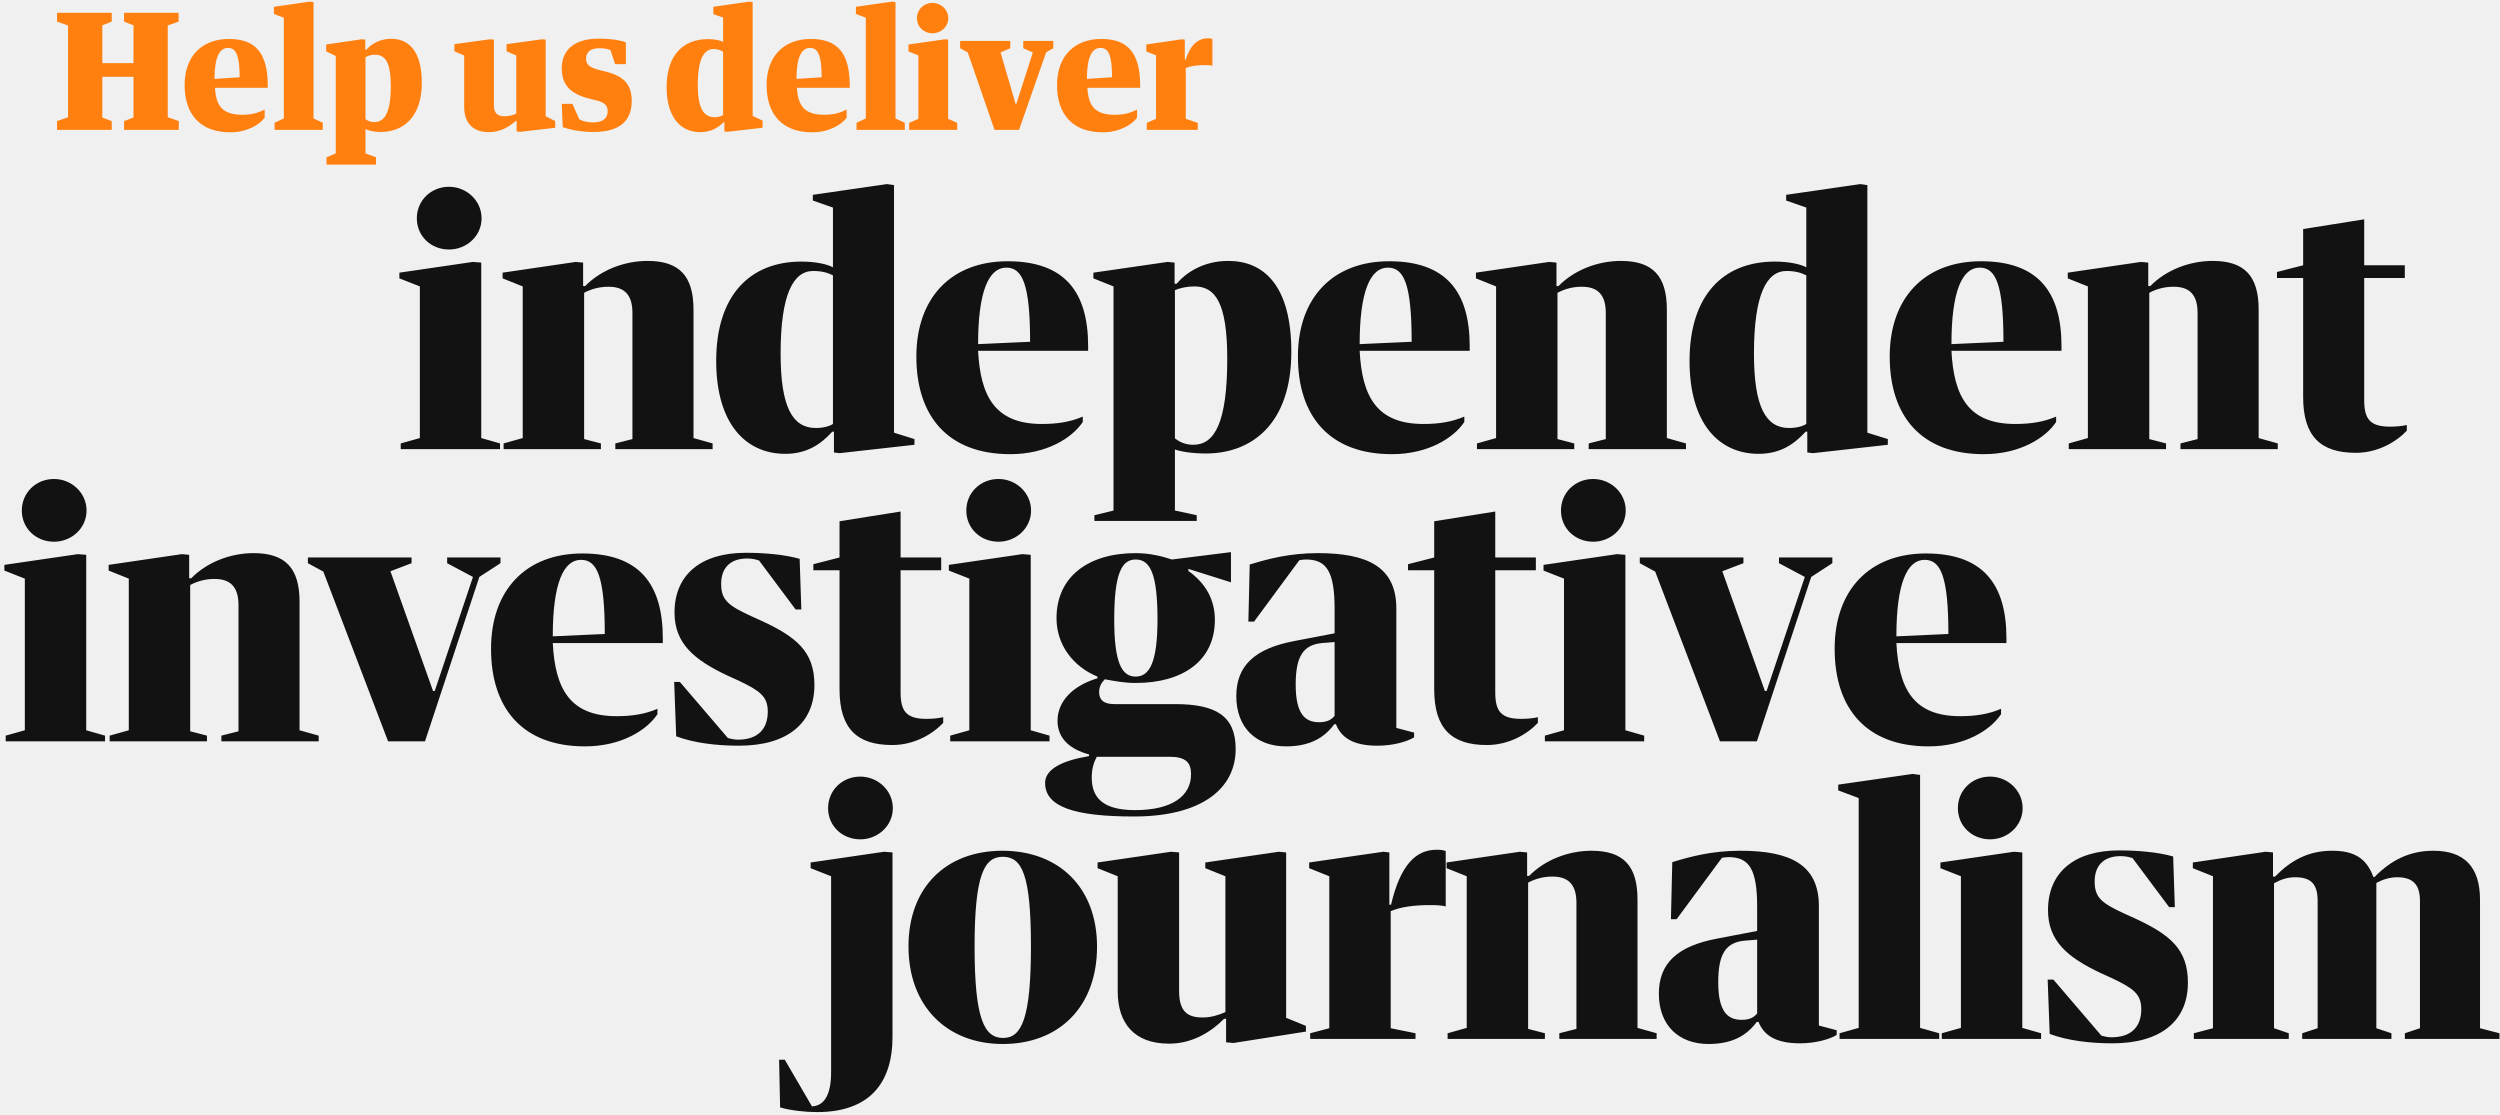
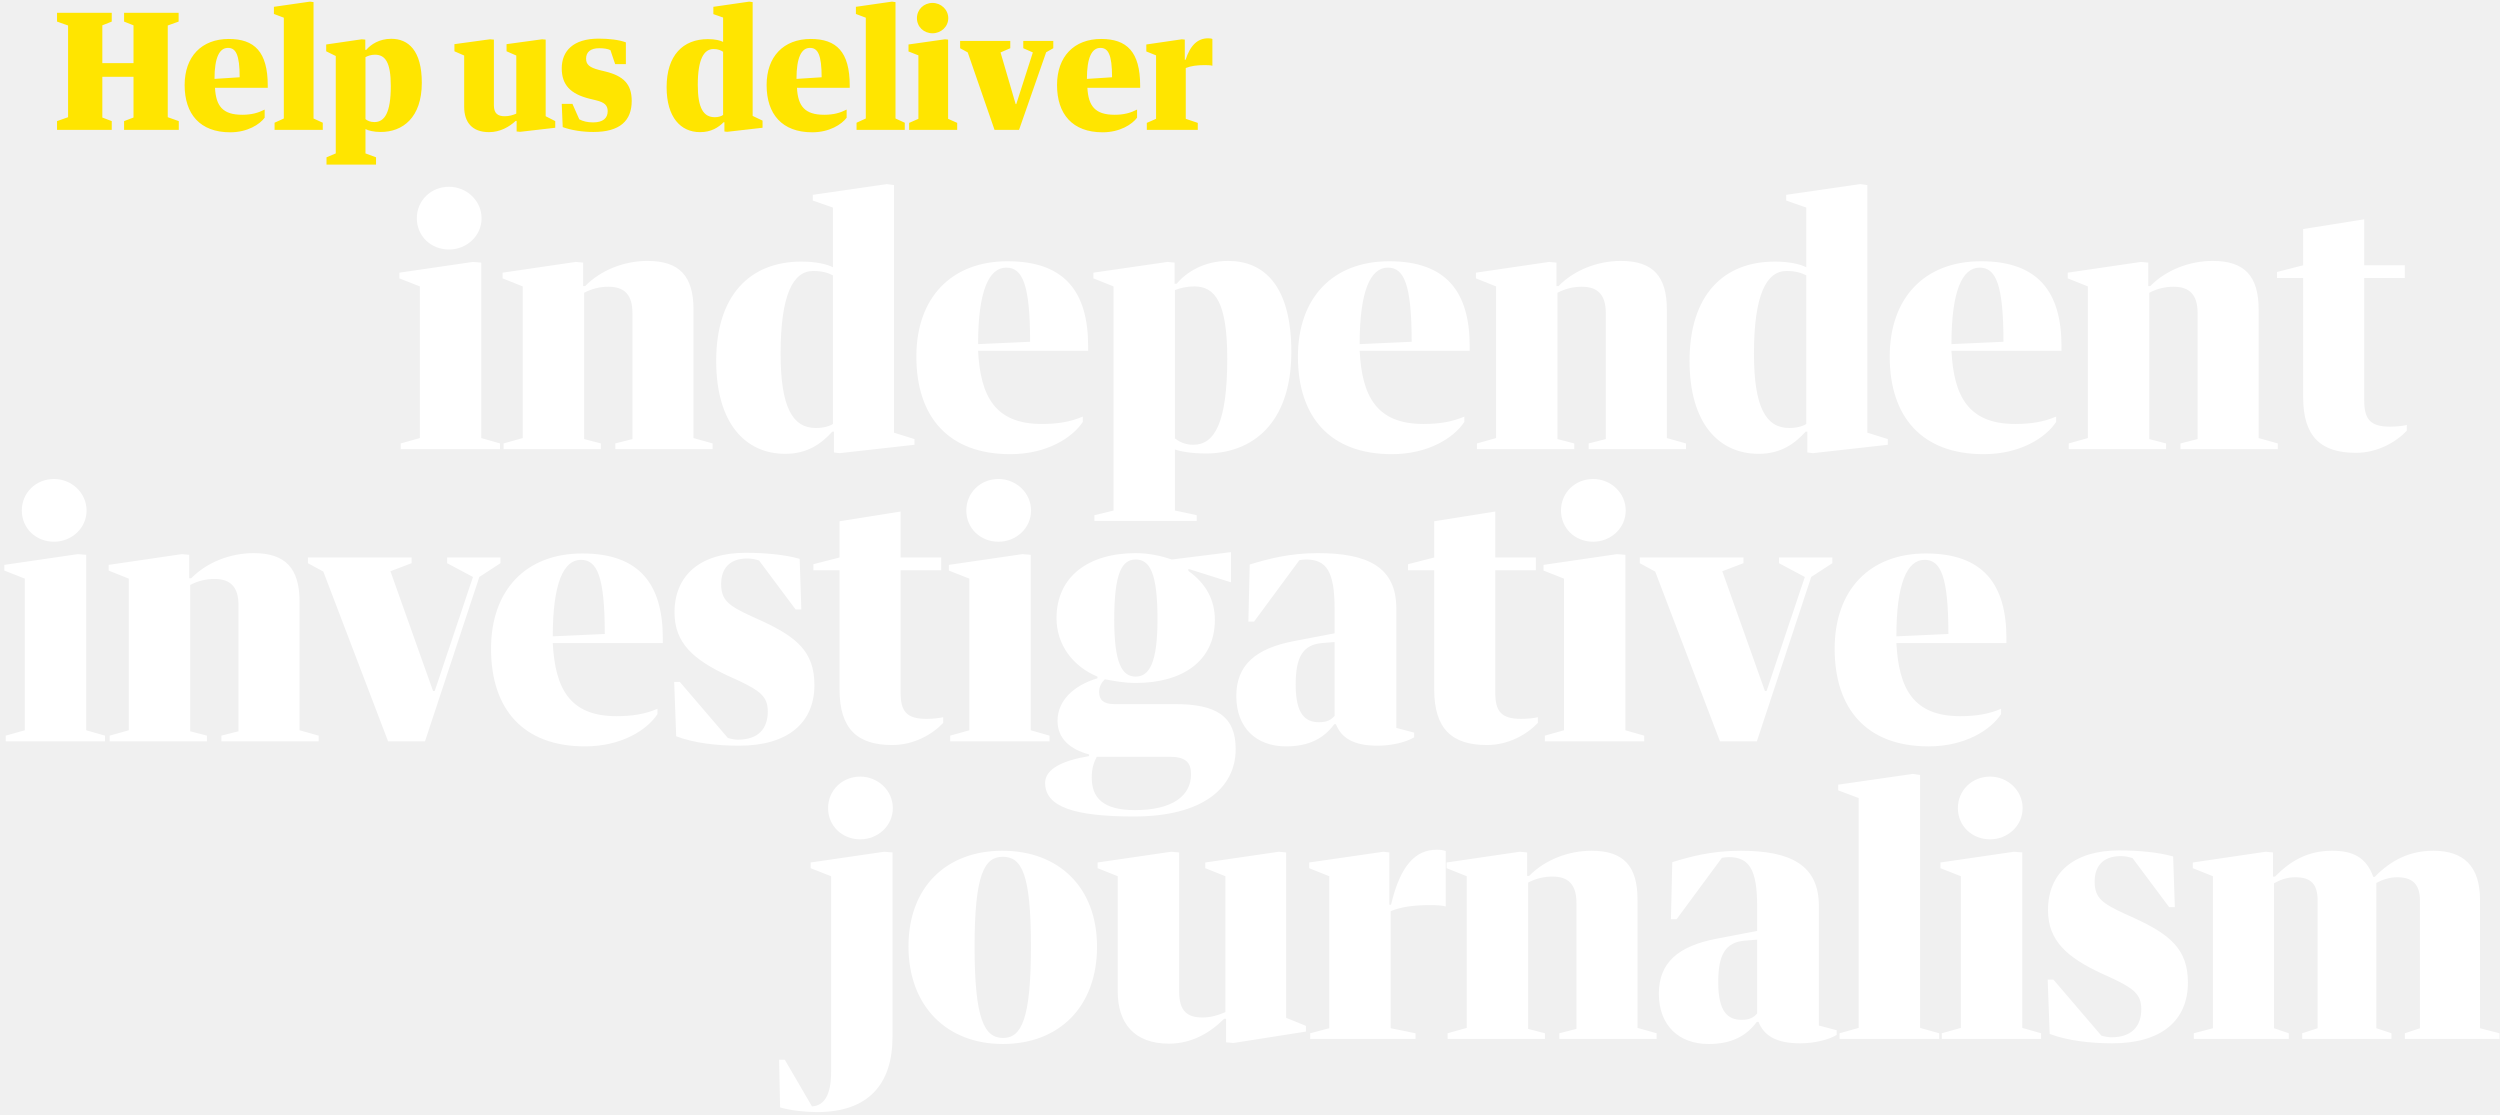
<svg xmlns="http://www.w3.org/2000/svg" width="462" height="206" viewBox="0 0 462 206">
  <g fill="none" fill-rule="evenodd">
-     <path d="M82.982 34.516c3.224 0 6.014 2.542 6.014 5.828 0 3.286-2.79 5.766-6.014 5.766-3.348 0-5.952-2.48-5.952-5.766s2.604-5.828 5.952-5.828zm-9.176 15.872l13.578-1.984 1.55.124v32.426l3.472.992V83H74.054v-1.054l3.534-.992V52.93l-3.782-1.488v-1.054zm19.26 31.558l3.534-.992V52.93l-3.72-1.488v-1.054l13.516-1.984 1.364.124v4.34h.372c2.914-2.976 7.254-4.65 11.532-4.65 5.89 0 8.494 2.79 8.494 8.99v23.746l3.534.992V83h-17.98v-1.054l3.162-.806V57.828c0-3.348-1.488-4.836-4.402-4.836a9.398 9.398 0 0 0-4.526 1.116V81.14l3.1.806V83h-17.98v-1.054zM148.1 48.342c2.728 0 4.774.496 5.828 1.054V38.36l-3.72-1.302v-1.054l13.702-1.984 1.302.186v45.756l3.782 1.178v1.054l-13.826 1.55-1.054-.124v-3.844h-.31c-1.984 2.17-4.526 4.092-8.68 4.092-7.378 0-12.772-5.642-12.772-17.174 0-12.152 6.262-18.352 15.748-18.352zm2.666 30.752c1.364 0 2.48-.31 3.162-.744V50.884c-.868-.434-1.922-.806-3.658-.806-3.658 0-6.014 4.278-6.014 15.252 0 9.858 2.17 13.764 6.51 13.764zm50.322-14.26h-20.336c.434 8.37 3.1 13.516 11.78 13.516 2.852 0 5.27-.372 7.564-1.364v.992c-1.922 2.914-6.634 5.952-13.392 5.952-11.47 0-17.36-6.944-17.36-18.042 0-10.85 6.448-17.608 16.864-17.608 10.478 0 14.88 5.58 14.88 15.686v.868zM185.96 49.458c-3.224 0-5.208 4.34-5.208 14.136l9.61-.434c0-10.664-1.426-13.702-4.402-13.702zm52.678 15.562c0 13.33-7.316 18.786-15.81 18.786-2.542 0-4.712-.372-5.704-.744v11.284l4.03.868v1.054h-18.91v-1.054l3.534-.868V52.93l-3.72-1.488v-1.054l13.702-1.984 1.302.124v3.906h.372c1.736-2.046 4.96-4.216 9.548-4.216 6.51 0 11.656 4.464 11.656 16.802zm-11.842 1.24c0-10.354-2.232-13.33-6.076-13.33-1.426 0-2.666.31-3.596.682v27.404c.806.62 1.86 1.178 3.41 1.178 3.906 0 6.262-4.03 6.262-15.934zm44.804-1.426h-20.336c.434 8.37 3.1 13.516 11.78 13.516 2.852 0 5.27-.372 7.564-1.364v.992c-1.922 2.914-6.634 5.952-13.392 5.952-11.47 0-17.36-6.944-17.36-18.042 0-10.85 6.448-17.608 16.864-17.608 10.478 0 14.88 5.58 14.88 15.686v.868zm-15.128-15.376c-3.224 0-5.208 4.34-5.208 14.136l9.61-.434c0-10.664-1.426-13.702-4.402-13.702zm16.47 32.488l3.534-.992V52.93l-3.72-1.488v-1.054l13.516-1.984 1.364.124v4.34h.372c2.914-2.976 7.254-4.65 11.532-4.65 5.89 0 8.494 2.79 8.494 8.99v23.746l3.534.992V83h-17.98v-1.054l3.162-.806V57.828c0-3.348-1.488-4.836-4.402-4.836a9.398 9.398 0 0 0-4.526 1.116V81.14l3.1.806V83h-17.98v-1.054zm55.034-33.604c2.728 0 4.774.496 5.828 1.054V38.36l-3.72-1.302v-1.054l13.702-1.984 1.302.186v45.756l3.782 1.178v1.054l-13.826 1.55-1.054-.124v-3.844h-.31c-1.984 2.17-4.526 4.092-8.68 4.092-7.378 0-12.772-5.642-12.772-17.174 0-12.152 6.262-18.352 15.748-18.352zm2.666 30.752c1.364 0 2.48-.31 3.162-.744V50.884c-.868-.434-1.922-.806-3.658-.806-3.658 0-6.014 4.278-6.014 15.252 0 9.858 2.17 13.764 6.51 13.764zm50.322-14.26h-20.336c.434 8.37 3.1 13.516 11.78 13.516 2.852 0 5.27-.372 7.564-1.364v.992c-1.922 2.914-6.634 5.952-13.392 5.952-11.47 0-17.36-6.944-17.36-18.042 0-10.85 6.448-17.608 16.864-17.608 10.478 0 14.88 5.58 14.88 15.686v.868zm-15.128-15.376c-3.224 0-5.208 4.34-5.208 14.136l9.61-.434c0-10.664-1.426-13.702-4.402-13.702zm16.47 32.488l3.534-.992V52.93l-3.72-1.488v-1.054l13.516-1.984 1.364.124v4.34h.372c2.914-2.976 7.254-4.65 11.532-4.65 5.89 0 8.494 2.79 8.494 8.99v23.746l3.534.992V83h-17.98v-1.054l3.162-.806V57.828c0-3.348-1.488-4.836-4.402-4.836a9.398 9.398 0 0 0-4.526 1.116V81.14l3.1.806V83h-17.98v-1.054zm43.316-30.566h-4.836v-1.116l4.836-1.24v-6.696l11.284-1.798v8.494h7.502v2.356h-7.502v22.568c0 3.472 1.054 4.898 4.774 4.898 1.178 0 2.356-.124 3.1-.31v1.054c-1.984 2.108-5.394 4.092-9.424 4.092-6.448 0-9.734-2.976-9.734-10.292V51.38z" fill="#121212" />
-     <path d="M10.54 24v-1.62l2.04-.72V4.71l-2.04-.72V2.37h10.11v1.62l-1.74.69v6.99h5.76V4.68l-1.74-.69V2.37h10.08v1.62L31 4.71v16.95l2.04.72V24H22.93v-1.62l1.74-.66v-7.53h-5.76v7.53l1.74.66V24H10.54zm38.94-7.77h-9.75c.18 3.39 1.44 4.98 5.04 4.98 1.74 0 2.97-.36 4.14-.96v1.5c-.9 1.23-3.18 2.7-6.36 2.7-5.58 0-8.43-3.36-8.43-8.73 0-5.25 3.12-8.52 8.16-8.52 4.74 0 7.2 2.37 7.2 8.61v.42zm-7.35-7.38c-1.53 0-2.49 1.68-2.49 5.73l4.65-.3c0-4.2-.72-5.43-2.16-5.43zm8.49-7.59L57.28.3l.66.09V21.9l1.71.78V24h-8.91v-1.32l1.71-.78V3.27l-1.83-.69V1.26zM77.95 15.3c0 6.45-3.54 9.09-7.59 9.09-1.29 0-2.34-.27-2.82-.54v4.5l1.95.72v1.35h-9.15v-1.35l1.71-.72v-18l-1.77-.87V8.22l6.57-.96.66.06v1.89h.18c.84-.99 2.4-2.04 4.62-2.04 3.15 0 5.64 2.16 5.64 8.13zm-5.73.6c0-4.5-1.08-5.79-2.94-5.79-.69 0-1.29.21-1.74.45v11.46c.39.3.9.54 1.65.54 1.89 0 3.03-1.74 3.03-6.66zm13.56-5.64l-1.8-.78V8.16l6.57-.9.72.06v12.12c0 1.56.75 2.04 2.01 2.04.81 0 1.5-.21 2.13-.48V10.26l-1.8-.78V8.16l6.57-.9.66.06v14.16l1.77.9v1.23l-6.48.75-.66-.06v-1.95h-.18c-1.2 1.11-2.88 2.07-4.92 2.07-3.15 0-4.59-1.86-4.59-4.68v-9.48zm26.04 2.94c3.45.84 4.92 2.37 4.92 5.46 0 3.66-2.19 5.73-7.08 5.73-1.92 0-4.02-.3-5.67-.9l-.18-4.29h1.98l1.26 2.85c.66.36 1.53.57 2.55.57 1.86 0 2.7-.81 2.7-2.07 0-1.08-.57-1.65-2.25-2.04l-1.11-.27c-3.51-.87-5.13-2.55-5.13-5.61 0-3.21 2.13-5.49 6.81-5.49 1.92 0 3.78.21 5.04.69v4.02h-1.98l-.87-2.58c-.48-.24-1.17-.36-2.07-.36-1.62 0-2.43.72-2.43 1.92 0 1.08.57 1.62 2.4 2.1l1.11.27zm18.99-5.97c1.32 0 2.31.24 2.82.51v-4.5l-1.8-.63V1.26l6.63-.96.63.09v21.03l1.83.87v1.32l-6.54.75-.51-.06v-1.71h-.15c-.96.96-2.28 1.83-4.35 1.83-3.57 0-6.18-2.73-6.18-8.31 0-5.88 3.03-8.88 7.62-8.88zm1.29 14.43c.66 0 1.2-.18 1.53-.42V9.57c-.42-.27-.93-.51-1.77-.51-1.77 0-2.91 1.86-2.91 6.63 0 4.29 1.05 5.97 3.15 5.97zm24.93-5.43h-9.75c.18 3.39 1.44 4.98 5.04 4.98 1.74 0 2.97-.36 4.14-.96v1.5c-.9 1.23-3.18 2.7-6.36 2.7-5.58 0-8.43-3.36-8.43-8.73 0-5.25 3.12-8.52 8.16-8.52 4.74 0 7.2 2.37 7.2 8.61v.42zm-7.35-7.38c-1.53 0-2.49 1.68-2.49 5.73l4.65-.3c0-4.2-.72-5.43-2.16-5.43zm8.49-7.59l6.66-.96.66.09V21.9l1.71.78V24h-8.91v-1.32l1.71-.78V3.27l-1.83-.69V1.26zm14.16-.72c1.56 0 2.91 1.23 2.91 2.82 0 1.59-1.35 2.79-2.91 2.79-1.62 0-2.88-1.2-2.88-2.79s1.26-2.82 2.88-2.82zm-4.44 7.68l6.75-.96.57.06v14.64l1.68.75V24h-8.88v-1.29l1.71-.75V10.23l-1.83-.72V8.22zm17.01 1.47l2.79 9.54h.12l3.06-9.54-1.77-.78V7.56h5.55v1.35l-1.32.75L188.32 24h-4.53l-4.95-14.31-1.41-.78V7.56h9.27v1.35l-1.8.78zm25.8 6.54h-9.75c.18 3.39 1.44 4.98 5.04 4.98 1.74 0 2.97-.36 4.14-.96v1.5c-.9 1.23-3.18 2.7-6.36 2.7-5.58 0-8.43-3.36-8.43-8.73 0-5.25 3.12-8.52 8.16-8.52 4.74 0 7.2 2.37 7.2 8.61v.42zm-7.35-7.38c-1.53 0-2.49 1.68-2.49 5.73l4.65-.3c0-4.2-.72-5.43-2.16-5.43zm8.49-.63l6.57-.96.54.06v3.72h.15c.87-2.7 2.25-3.96 4.14-3.96.3 0 .63.03.81.12v4.95c-.3-.09-.84-.12-1.35-.12-1.5 0-2.61.15-3.57.54v9.39l2.22.75V24h-9.42v-1.29l1.71-.75V10.23l-1.8-.72V8.22z" fill="#FF7F0F" />
-     <path d="M9.982 88.516c3.224 0 6.014 2.542 6.014 5.828 0 3.286-2.79 5.766-6.014 5.766-3.348 0-5.952-2.48-5.952-5.766s2.604-5.828 5.952-5.828zM.806 104.388l13.578-1.984 1.55.124v32.426l3.472.992V137H1.054v-1.054l3.534-.992V106.93l-3.782-1.488v-1.054zm19.46 31.558l3.534-.992V106.93l-3.72-1.488v-1.054l13.516-1.984 1.364.124v4.34h.372c2.914-2.976 7.254-4.65 11.532-4.65 5.89 0 8.494 2.79 8.494 8.99v23.746l3.534.992V137h-17.98v-1.054l3.162-.806v-23.312c0-3.348-1.488-4.836-4.402-4.836a9.398 9.398 0 0 0-4.526 1.116v27.032l3.1.806V137h-17.98v-1.054zm72.222-31.868l-3.906 2.542L78.538 137h-6.82l-11.966-31.372-2.852-1.55v-1.054h19.158v1.054l-3.906 1.488 7.874 22.134h.31l7.068-21.08-4.774-2.542v-1.054h9.858v1.054zm30 14.756h-20.336c.434 8.37 3.1 13.516 11.78 13.516 2.852 0 5.27-.372 7.564-1.364v.992c-1.922 2.914-6.634 5.952-13.392 5.952-11.47 0-17.36-6.944-17.36-18.042 0-10.85 6.448-17.608 16.864-17.608 10.478 0 14.88 5.58 14.88 15.686v.868zm-15.128-15.376c-3.224 0-5.208 4.34-5.208 14.136l9.61-.434c0-10.664-1.426-13.702-4.402-13.702zm33.41 11.284c6.386 2.976 9.734 5.642 9.734 11.842 0 7.006-4.898 11.222-13.95 11.222-4.092 0-8.308-.496-11.594-1.736l-.372-10.044h1.054l8.866 10.354c.62.186 1.302.31 1.86.31 3.782 0 5.518-2.046 5.518-5.208 0-2.79-1.488-3.844-5.394-5.704l-2.046-.93c-6.2-2.914-9.796-5.952-9.796-11.656 0-6.944 4.836-11.036 13.144-11.036 3.41 0 7.13.31 9.982 1.116l.31 9.362h-1.054l-6.758-9.052a6.942 6.942 0 0 0-2.17-.372c-3.348 0-4.836 1.922-4.836 4.712 0 3.038 1.426 4.03 5.58 5.952l1.922.868zm14.376-9.362h-4.836v-1.116l4.836-1.24v-6.696l11.284-1.798v8.494h7.502v2.356h-7.502v22.568c0 3.472 1.054 4.898 4.774 4.898 1.178 0 2.356-.124 3.1-.31v1.054c-1.984 2.108-5.394 4.092-9.424 4.092-6.448 0-9.734-2.976-9.734-10.292v-22.01zm29.38-16.864c3.224 0 6.014 2.542 6.014 5.828 0 3.286-2.79 5.766-6.014 5.766-3.348 0-5.952-2.48-5.952-5.766s2.604-5.828 5.952-5.828zm-9.176 15.872l13.578-1.984 1.55.124v32.426l3.472.992V137h-18.352v-1.054l3.534-.992V106.93l-3.782-1.488v-1.054zm34.216 46.5c-10.912 0-16.43-1.736-16.43-6.2 0-2.604 3.286-4.154 8.122-4.96v-.31c-3.472-.93-5.828-2.914-5.828-6.2 0-3.658 2.852-6.51 7.378-7.874v-.31c-4.526-1.86-7.564-5.89-7.564-10.788 0-7.688 5.89-12.028 14.632-12.028 2.542 0 4.836.558 6.696 1.178l10.912-1.364v5.58l-7.874-2.48v.372c3.286 2.356 4.898 5.394 4.898 9.052 0 7.626-6.014 11.656-14.632 11.656-2.17 0-4.03-.372-5.704-.682-.62.62-1.054 1.364-1.054 2.356 0 1.426.806 2.232 2.79 2.232h11.222c7.564 0 11.222 2.17 11.222 8.308 0 7.254-6.2 12.462-18.786 12.462zm4.34-36.456c0-8.556-1.426-11.036-4.03-11.036-2.542 0-3.968 2.48-3.968 11.098 0 8.06 1.426 10.54 3.968 10.54s4.03-2.604 4.03-10.602zm-4.154 35.278c6.944 0 10.354-2.666 10.354-6.634 0-2.17-.992-3.224-3.968-3.224h-13.454c-.558 1.054-.93 2.17-.93 3.844 0 3.658 1.984 6.014 7.998 6.014zm29.442-31.248l7.44-1.426v-4.526c0-6.882-1.488-9.114-5.27-9.114-.434 0-.806.062-1.24.124l-8.37 11.346H230.7l.248-10.54c3.224-.992 7.254-2.108 12.586-2.108 9.176 0 14.508 2.542 14.508 10.23v22.072l3.286.868v.868c-1.302.806-3.906 1.55-6.758 1.55-4.526 0-6.696-1.488-7.688-3.968h-.31c-1.922 2.604-4.65 4.092-8.928 4.092-5.456 0-9.176-3.41-9.176-9.3 0-5.704 3.534-8.804 10.726-10.168zm4.588 15.004c1.426 0 2.232-.434 2.852-1.178v-13.64l-2.294.186c-3.596.31-4.898 2.604-4.898 7.688 0 5.518 1.798 6.944 4.34 6.944zm21.258-28.086h-4.836v-1.116l4.836-1.24v-6.696l11.284-1.798v8.494h7.502v2.356h-7.502v22.568c0 3.472 1.054 4.898 4.774 4.898 1.178 0 2.356-.124 3.1-.31v1.054c-1.984 2.108-5.394 4.092-9.424 4.092-6.448 0-9.734-2.976-9.734-10.292v-22.01zm29.38-16.864c3.224 0 6.014 2.542 6.014 5.828 0 3.286-2.79 5.766-6.014 5.766-3.348 0-5.952-2.48-5.952-5.766s2.604-5.828 5.952-5.828zm-9.176 15.872l13.578-1.984 1.55.124v32.426l3.472.992V137h-18.352v-1.054l3.534-.992V106.93l-3.782-1.488v-1.054zm53.374-.31l-3.906 2.542L324.668 137h-6.82l-11.966-31.372-2.852-1.55v-1.054h19.158v1.054l-3.906 1.488 7.874 22.134h.31l7.068-21.08-4.774-2.542v-1.054h9.858v1.054zm32.17 14.756h-20.336c.434 8.37 3.1 13.516 11.78 13.516 2.852 0 5.27-.372 7.564-1.364v.992c-1.922 2.914-6.634 5.952-13.392 5.952-11.47 0-17.36-6.944-17.36-18.042 0-10.85 6.448-17.608 16.864-17.608 10.478 0 14.88 5.58 14.88 15.686v.868zm-15.128-15.376c-3.224 0-5.208 4.34-5.208 14.136l9.61-.434c0-10.664-1.426-13.702-4.402-13.702zM158.982 143.516c3.224 0 6.014 2.542 6.014 5.828 0 3.286-2.79 5.766-6.014 5.766-3.348 0-5.952-2.48-5.952-5.766s2.604-5.828 5.952-5.828zm-5.394 18.414l-3.782-1.488v-1.054l13.578-1.984 1.55.124v34.1c0 8.742-4.464 13.888-13.95 13.888-2.17 0-4.96-.31-6.82-.868l-.186-8.804h1.054l5.022 8.618c2.108-.124 3.534-1.86 3.534-6.324V161.93zm31.722 31c-10.354 0-17.422-7.006-17.422-18.042 0-10.912 6.944-17.67 17.36-17.67s17.484 6.758 17.484 17.732c0 11.036-6.944 17.98-17.422 17.98zm0-34.596c-3.41 0-5.208 3.286-5.208 16.616 0 13.392 1.798 16.864 5.27 16.864 3.41 0 5.146-3.534 5.146-16.926 0-13.33-1.674-16.554-5.208-16.554zm21.244 3.596l-3.72-1.488v-1.054l13.578-1.984 1.488.124v25.668c0 3.782 1.612 4.836 4.34 4.836 1.55 0 2.914-.434 4.216-.992v-25.11l-3.72-1.488v-1.054l13.578-1.984 1.364.124v30.566l3.658 1.488v1.054l-13.392 2.108-1.364-.124v-4.34h-.372c-2.542 2.542-5.952 4.588-10.168 4.588-6.51 0-9.486-3.844-9.486-9.672V161.93zm35.38-2.542l13.702-1.984 1.116.124v9.672h.31c1.736-7.378 4.588-10.168 8.432-10.168.62 0 1.302.062 1.674.248v10.23c-.62-.186-1.736-.248-2.79-.248-3.1 0-5.394.31-7.378 1.116v21.638l4.588.93V192H242.12v-1.054l3.534-.93V161.93l-3.72-1.488v-1.054zm25.584 31.558l3.534-.992V161.93l-3.72-1.488v-1.054l13.516-1.984 1.364.124v4.34h.372c2.914-2.976 7.254-4.65 11.532-4.65 5.89 0 8.494 2.79 8.494 8.99v23.746l3.534.992V192h-17.98v-1.054l3.162-.806v-23.312c0-3.348-1.488-4.836-4.402-4.836a9.398 9.398 0 0 0-4.526 1.116v27.032l3.1.806V192h-17.98v-1.054zm49.764-17.484l7.44-1.426v-4.526c0-6.882-1.488-9.114-5.27-9.114-.434 0-.806.062-1.24.124l-8.37 11.346h-1.054l.248-10.54c3.224-.992 7.254-2.108 12.586-2.108 9.176 0 14.508 2.542 14.508 10.23v22.072l3.286.868v.868c-1.302.806-3.906 1.55-6.758 1.55-4.526 0-6.696-1.488-7.688-3.968h-.31c-1.922 2.604-4.65 4.092-8.928 4.092-5.456 0-9.176-3.41-9.176-9.3 0-5.704 3.534-8.804 10.726-10.168zm4.588 15.004c1.426 0 2.232-.434 2.852-1.178v-13.64l-2.294.186c-3.596.31-4.898 2.604-4.898 7.688 0 5.518 1.798 6.944 4.34 6.944zm17.834-43.462l13.764-1.984 1.364.186v46.748l3.534.992V192h-18.414v-1.054l3.534-.992v-42.47l-3.782-1.426v-1.054zm28.064-1.488c3.224 0 6.014 2.542 6.014 5.828 0 3.286-2.79 5.766-6.014 5.766-3.348 0-5.952-2.48-5.952-5.766s2.604-5.828 5.952-5.828zm-9.176 15.872l13.578-1.984 1.55.124v32.426l3.472.992V192H358.84v-1.054l3.534-.992V161.93l-3.782-1.488v-1.054zm36 10.354c6.386 2.976 9.734 5.642 9.734 11.842 0 7.006-4.898 11.222-13.95 11.222-4.092 0-8.308-.496-11.594-1.736l-.372-10.044h1.054l8.866 10.354c.62.186 1.302.31 1.86.31 3.782 0 5.518-2.046 5.518-5.208 0-2.79-1.488-3.844-5.394-5.704l-2.046-.93c-6.2-2.914-9.796-5.952-9.796-11.656 0-6.944 4.836-11.036 13.144-11.036 3.41 0 7.13.31 9.982 1.116l.31 9.362h-1.054l-6.758-9.052a6.942 6.942 0 0 0-2.17-.372c-3.348 0-4.836 1.922-4.836 4.712 0 3.038 1.426 4.03 5.58 5.952l1.922.868zm10.828 21.204l3.534-.93V161.93l-3.72-1.488v-1.054l13.454-1.984 1.364.124v4.464h.372c2.914-2.976 6.138-4.774 10.54-4.774 3.906 0 6.324 1.24 7.626 4.836h.248c3.038-3.1 6.448-4.836 10.85-4.836 5.58 0 8.618 2.852 8.618 9.052v23.746l3.596.93V192h-17.484v-1.054l2.79-.93v-23.56c0-3.1-1.426-4.34-4.216-4.34-1.364 0-2.728.434-3.844 1.054v26.846l2.79.93V192h-16.492v-1.054l2.852-.93v-23.56c0-3.1-1.24-4.34-4.154-4.34-1.55 0-2.79.496-3.906 1.116v26.784l2.728.93V192H405.42v-1.054z" fill="#121212" />
+     <path d="M82.982 34.516c3.224 0 6.014 2.542 6.014 5.828 0 3.286-2.79 5.766-6.014 5.766-3.348 0-5.952-2.48-5.952-5.766s2.604-5.828 5.952-5.828zm-9.176 15.872l13.578-1.984 1.55.124v32.426l3.472.992V83H74.054v-1.054l3.534-.992V52.93l-3.782-1.488v-1.054zm19.26 31.558l3.534-.992V52.93l-3.72-1.488v-1.054l13.516-1.984 1.364.124v4.34h.372c2.914-2.976 7.254-4.65 11.532-4.65 5.89 0 8.494 2.79 8.494 8.99v23.746l3.534.992V83h-17.98v-1.054l3.162-.806V57.828c0-3.348-1.488-4.836-4.402-4.836a9.398 9.398 0 0 0-4.526 1.116V81.14l3.1.806V83h-17.98v-1.054zM148.1 48.342c2.728 0 4.774.496 5.828 1.054V38.36l-3.72-1.302v-1.054l13.702-1.984 1.302.186v45.756l3.782 1.178v1.054l-13.826 1.55-1.054-.124v-3.844h-.31c-1.984 2.17-4.526 4.092-8.68 4.092-7.378 0-12.772-5.642-12.772-17.174 0-12.152 6.262-18.352 15.748-18.352zm2.666 30.752c1.364 0 2.48-.31 3.162-.744V50.884c-.868-.434-1.922-.806-3.658-.806-3.658 0-6.014 4.278-6.014 15.252 0 9.858 2.17 13.764 6.51 13.764zm50.322-14.26h-20.336c.434 8.37 3.1 13.516 11.78 13.516 2.852 0 5.27-.372 7.564-1.364v.992c-1.922 2.914-6.634 5.952-13.392 5.952-11.47 0-17.36-6.944-17.36-18.042 0-10.85 6.448-17.608 16.864-17.608 10.478 0 14.88 5.58 14.88 15.686v.868zM185.96 49.458c-3.224 0-5.208 4.34-5.208 14.136l9.61-.434c0-10.664-1.426-13.702-4.402-13.702zm52.678 15.562c0 13.33-7.316 18.786-15.81 18.786-2.542 0-4.712-.372-5.704-.744v11.284l4.03.868v1.054h-18.91v-1.054l3.534-.868V52.93l-3.72-1.488v-1.054l13.702-1.984 1.302.124v3.906h.372c1.736-2.046 4.96-4.216 9.548-4.216 6.51 0 11.656 4.464 11.656 16.802zm-11.842 1.24c0-10.354-2.232-13.33-6.076-13.33-1.426 0-2.666.31-3.596.682v27.404c.806.62 1.86 1.178 3.41 1.178 3.906 0 6.262-4.03 6.262-15.934zm44.804-1.426h-20.336c.434 8.37 3.1 13.516 11.78 13.516 2.852 0 5.27-.372 7.564-1.364v.992c-1.922 2.914-6.634 5.952-13.392 5.952-11.47 0-17.36-6.944-17.36-18.042 0-10.85 6.448-17.608 16.864-17.608 10.478 0 14.88 5.58 14.88 15.686v.868zm-15.128-15.376c-3.224 0-5.208 4.34-5.208 14.136l9.61-.434c0-10.664-1.426-13.702-4.402-13.702zm16.47 32.488l3.534-.992V52.93l-3.72-1.488v-1.054l13.516-1.984 1.364.124v4.34h.372c2.914-2.976 7.254-4.65 11.532-4.65 5.89 0 8.494 2.79 8.494 8.99v23.746l3.534.992V83h-17.98v-1.054l3.162-.806V57.828c0-3.348-1.488-4.836-4.402-4.836a9.398 9.398 0 0 0-4.526 1.116V81.14l3.1.806V83h-17.98v-1.054zm55.034-33.604c2.728 0 4.774.496 5.828 1.054V38.36l-3.72-1.302v-1.054l13.702-1.984 1.302.186v45.756l3.782 1.178v1.054l-13.826 1.55-1.054-.124v-3.844h-.31c-1.984 2.17-4.526 4.092-8.68 4.092-7.378 0-12.772-5.642-12.772-17.174 0-12.152 6.262-18.352 15.748-18.352zm2.666 30.752c1.364 0 2.48-.31 3.162-.744V50.884c-.868-.434-1.922-.806-3.658-.806-3.658 0-6.014 4.278-6.014 15.252 0 9.858 2.17 13.764 6.51 13.764zm50.322-14.26h-20.336c.434 8.37 3.1 13.516 11.78 13.516 2.852 0 5.27-.372 7.564-1.364v.992c-1.922 2.914-6.634 5.952-13.392 5.952-11.47 0-17.36-6.944-17.36-18.042 0-10.85 6.448-17.608 16.864-17.608 10.478 0 14.88 5.58 14.88 15.686v.868zm-15.128-15.376c-3.224 0-5.208 4.34-5.208 14.136l9.61-.434c0-10.664-1.426-13.702-4.402-13.702zm16.47 32.488l3.534-.992V52.93l-3.72-1.488v-1.054l13.516-1.984 1.364.124v4.34h.372c2.914-2.976 7.254-4.65 11.532-4.65 5.89 0 8.494 2.79 8.494 8.99v23.746l3.534.992V83h-17.98v-1.054l3.162-.806V57.828c0-3.348-1.488-4.836-4.402-4.836a9.398 9.398 0 0 0-4.526 1.116V81.14l3.1.806V83h-17.98v-1.054zm43.316-30.566h-4.836v-1.116l4.836-1.24v-6.696l11.284-1.798v8.494h7.502v2.356h-7.502v22.568c0 3.472 1.054 4.898 4.774 4.898 1.178 0 2.356-.124 3.1-.31v1.054c-1.984 2.108-5.394 4.092-9.424 4.092-6.448 0-9.734-2.976-9.734-10.292V51.38z" fill="#ffffff" />
+     <path d="M10.54 24v-1.62l2.04-.72V4.71l-2.04-.72V2.37h10.11v1.62l-1.74.69v6.99h5.76V4.68l-1.74-.69V2.37h10.08v1.62L31 4.71v16.95l2.04.72V24H22.93v-1.62l1.74-.66v-7.53h-5.76v7.53l1.74.66V24H10.54zm38.94-7.77h-9.75c.18 3.39 1.44 4.98 5.04 4.98 1.74 0 2.97-.36 4.14-.96v1.5c-.9 1.23-3.18 2.7-6.36 2.7-5.58 0-8.43-3.36-8.43-8.73 0-5.25 3.12-8.52 8.16-8.52 4.74 0 7.2 2.37 7.2 8.61v.42zm-7.35-7.38c-1.53 0-2.49 1.68-2.49 5.73l4.65-.3c0-4.2-.72-5.43-2.16-5.43zm8.49-7.59L57.28.3l.66.09V21.9l1.71.78V24h-8.91v-1.32l1.71-.78V3.27l-1.83-.69V1.26zM77.95 15.3c0 6.45-3.54 9.09-7.59 9.09-1.29 0-2.34-.27-2.82-.54v4.5l1.95.72v1.35h-9.15v-1.35l1.71-.72v-18l-1.77-.87V8.22l6.57-.96.66.06v1.89h.18c.84-.99 2.4-2.04 4.62-2.04 3.15 0 5.64 2.16 5.64 8.13zm-5.73.6c0-4.5-1.08-5.79-2.94-5.79-.69 0-1.29.21-1.74.45v11.46c.39.3.9.54 1.65.54 1.89 0 3.03-1.74 3.03-6.66zm13.56-5.64l-1.8-.78V8.16l6.57-.9.72.06v12.12c0 1.56.75 2.04 2.01 2.04.81 0 1.5-.21 2.13-.48V10.26l-1.8-.78V8.16l6.57-.9.66.06v14.16l1.77.9v1.23l-6.48.75-.66-.06v-1.95h-.18c-1.2 1.11-2.88 2.07-4.92 2.07-3.15 0-4.59-1.86-4.59-4.68v-9.48zm26.04 2.94c3.45.84 4.92 2.37 4.92 5.46 0 3.66-2.19 5.73-7.08 5.73-1.92 0-4.02-.3-5.67-.9l-.18-4.29h1.98l1.26 2.85c.66.36 1.53.57 2.55.57 1.86 0 2.7-.81 2.7-2.07 0-1.08-.57-1.65-2.25-2.04l-1.11-.27c-3.51-.87-5.13-2.55-5.13-5.61 0-3.21 2.13-5.49 6.81-5.49 1.92 0 3.78.21 5.04.69v4.02h-1.98l-.87-2.58c-.48-.24-1.17-.36-2.07-.36-1.62 0-2.43.72-2.43 1.92 0 1.08.57 1.62 2.4 2.1l1.11.27zm18.99-5.97c1.32 0 2.31.24 2.82.51v-4.5l-1.8-.63V1.26l6.63-.96.63.09v21.03l1.83.87v1.32l-6.54.75-.51-.06v-1.71h-.15c-.96.96-2.28 1.83-4.35 1.83-3.57 0-6.18-2.73-6.18-8.31 0-5.88 3.03-8.88 7.62-8.88zm1.29 14.43c.66 0 1.2-.18 1.53-.42V9.57c-.42-.27-.93-.51-1.77-.51-1.77 0-2.91 1.86-2.91 6.63 0 4.29 1.05 5.97 3.15 5.97zm24.93-5.43h-9.75c.18 3.39 1.44 4.98 5.04 4.98 1.74 0 2.97-.36 4.14-.96v1.5c-.9 1.23-3.18 2.7-6.36 2.7-5.58 0-8.43-3.36-8.43-8.73 0-5.25 3.12-8.52 8.16-8.52 4.74 0 7.2 2.37 7.2 8.61v.42zm-7.35-7.38c-1.53 0-2.49 1.68-2.49 5.73l4.65-.3c0-4.2-.72-5.43-2.16-5.43zm8.49-7.59l6.66-.96.66.09V21.9l1.71.78V24h-8.91v-1.32l1.71-.78V3.27l-1.83-.69V1.26zm14.16-.72c1.56 0 2.91 1.23 2.91 2.82 0 1.59-1.35 2.79-2.91 2.79-1.62 0-2.88-1.2-2.88-2.79s1.26-2.82 2.88-2.82zm-4.44 7.68l6.75-.96.57.06v14.64l1.68.75V24h-8.88v-1.29l1.71-.75V10.23l-1.83-.72V8.22zm17.01 1.47l2.79 9.54h.12l3.06-9.54-1.77-.78V7.56h5.55v1.35l-1.32.75L188.32 24h-4.53l-4.95-14.31-1.41-.78V7.56h9.27v1.35l-1.8.78zm25.8 6.54h-9.75c.18 3.39 1.44 4.98 5.04 4.98 1.74 0 2.97-.36 4.14-.96v1.5c-.9 1.23-3.18 2.7-6.36 2.7-5.58 0-8.43-3.36-8.43-8.73 0-5.25 3.12-8.52 8.16-8.52 4.74 0 7.2 2.37 7.2 8.61v.42zm-7.35-7.38c-1.53 0-2.49 1.68-2.49 5.73l4.65-.3c0-4.2-.72-5.43-2.16-5.43zm8.49-.63l6.57-.96.54.06v3.72h.15c.87-2.7 2.25-3.96 4.14-3.96.3 0 .63.03.81.12v4.95c-.3-.09-.84-.12-1.35-.12-1.5 0-2.61.15-3.57.54v9.39l2.22.75V24h-9.42v-1.29l1.71-.75V10.23l-1.8-.72V8.22z" fill="#ffe500" />
+     <path d="M9.982 88.516c3.224 0 6.014 2.542 6.014 5.828 0 3.286-2.79 5.766-6.014 5.766-3.348 0-5.952-2.48-5.952-5.766s2.604-5.828 5.952-5.828zM.806 104.388l13.578-1.984 1.55.124v32.426l3.472.992V137H1.054v-1.054l3.534-.992V106.93l-3.782-1.488v-1.054zm19.46 31.558l3.534-.992V106.93l-3.72-1.488v-1.054l13.516-1.984 1.364.124v4.34h.372c2.914-2.976 7.254-4.65 11.532-4.65 5.89 0 8.494 2.79 8.494 8.99v23.746l3.534.992V137h-17.98v-1.054l3.162-.806v-23.312c0-3.348-1.488-4.836-4.402-4.836a9.398 9.398 0 0 0-4.526 1.116v27.032l3.1.806V137h-17.98v-1.054zm72.222-31.868l-3.906 2.542L78.538 137h-6.82l-11.966-31.372-2.852-1.55v-1.054h19.158v1.054l-3.906 1.488 7.874 22.134h.31l7.068-21.08-4.774-2.542v-1.054h9.858v1.054zm30 14.756h-20.336c.434 8.37 3.1 13.516 11.78 13.516 2.852 0 5.27-.372 7.564-1.364v.992c-1.922 2.914-6.634 5.952-13.392 5.952-11.47 0-17.36-6.944-17.36-18.042 0-10.85 6.448-17.608 16.864-17.608 10.478 0 14.88 5.58 14.88 15.686v.868zm-15.128-15.376c-3.224 0-5.208 4.34-5.208 14.136l9.61-.434c0-10.664-1.426-13.702-4.402-13.702zm33.41 11.284c6.386 2.976 9.734 5.642 9.734 11.842 0 7.006-4.898 11.222-13.95 11.222-4.092 0-8.308-.496-11.594-1.736l-.372-10.044h1.054l8.866 10.354c.62.186 1.302.31 1.86.31 3.782 0 5.518-2.046 5.518-5.208 0-2.79-1.488-3.844-5.394-5.704l-2.046-.93c-6.2-2.914-9.796-5.952-9.796-11.656 0-6.944 4.836-11.036 13.144-11.036 3.41 0 7.13.31 9.982 1.116l.31 9.362h-1.054l-6.758-9.052a6.942 6.942 0 0 0-2.17-.372c-3.348 0-4.836 1.922-4.836 4.712 0 3.038 1.426 4.03 5.58 5.952l1.922.868zm14.376-9.362h-4.836v-1.116l4.836-1.24v-6.696l11.284-1.798v8.494h7.502v2.356h-7.502v22.568c0 3.472 1.054 4.898 4.774 4.898 1.178 0 2.356-.124 3.1-.31v1.054c-1.984 2.108-5.394 4.092-9.424 4.092-6.448 0-9.734-2.976-9.734-10.292v-22.01zm29.38-16.864c3.224 0 6.014 2.542 6.014 5.828 0 3.286-2.79 5.766-6.014 5.766-3.348 0-5.952-2.48-5.952-5.766s2.604-5.828 5.952-5.828zm-9.176 15.872l13.578-1.984 1.55.124v32.426l3.472.992V137h-18.352v-1.054l3.534-.992V106.93l-3.782-1.488v-1.054zm34.216 46.5c-10.912 0-16.43-1.736-16.43-6.2 0-2.604 3.286-4.154 8.122-4.96v-.31c-3.472-.93-5.828-2.914-5.828-6.2 0-3.658 2.852-6.51 7.378-7.874v-.31c-4.526-1.86-7.564-5.89-7.564-10.788 0-7.688 5.89-12.028 14.632-12.028 2.542 0 4.836.558 6.696 1.178l10.912-1.364v5.58l-7.874-2.48v.372c3.286 2.356 4.898 5.394 4.898 9.052 0 7.626-6.014 11.656-14.632 11.656-2.17 0-4.03-.372-5.704-.682-.62.62-1.054 1.364-1.054 2.356 0 1.426.806 2.232 2.79 2.232h11.222c7.564 0 11.222 2.17 11.222 8.308 0 7.254-6.2 12.462-18.786 12.462zm4.34-36.456c0-8.556-1.426-11.036-4.03-11.036-2.542 0-3.968 2.48-3.968 11.098 0 8.06 1.426 10.54 3.968 10.54s4.03-2.604 4.03-10.602zm-4.154 35.278c6.944 0 10.354-2.666 10.354-6.634 0-2.17-.992-3.224-3.968-3.224h-13.454c-.558 1.054-.93 2.17-.93 3.844 0 3.658 1.984 6.014 7.998 6.014zm29.442-31.248l7.44-1.426v-4.526c0-6.882-1.488-9.114-5.27-9.114-.434 0-.806.062-1.24.124l-8.37 11.346H230.7l.248-10.54c3.224-.992 7.254-2.108 12.586-2.108 9.176 0 14.508 2.542 14.508 10.23v22.072l3.286.868v.868c-1.302.806-3.906 1.55-6.758 1.55-4.526 0-6.696-1.488-7.688-3.968h-.31c-1.922 2.604-4.65 4.092-8.928 4.092-5.456 0-9.176-3.41-9.176-9.3 0-5.704 3.534-8.804 10.726-10.168zm4.588 15.004c1.426 0 2.232-.434 2.852-1.178v-13.64l-2.294.186c-3.596.31-4.898 2.604-4.898 7.688 0 5.518 1.798 6.944 4.34 6.944zm21.258-28.086h-4.836v-1.116l4.836-1.24v-6.696l11.284-1.798v8.494h7.502v2.356h-7.502v22.568c0 3.472 1.054 4.898 4.774 4.898 1.178 0 2.356-.124 3.1-.31v1.054c-1.984 2.108-5.394 4.092-9.424 4.092-6.448 0-9.734-2.976-9.734-10.292v-22.01zm29.38-16.864c3.224 0 6.014 2.542 6.014 5.828 0 3.286-2.79 5.766-6.014 5.766-3.348 0-5.952-2.48-5.952-5.766s2.604-5.828 5.952-5.828zm-9.176 15.872l13.578-1.984 1.55.124v32.426l3.472.992V137h-18.352v-1.054l3.534-.992V106.93l-3.782-1.488v-1.054zm53.374-.31l-3.906 2.542L324.668 137h-6.82l-11.966-31.372-2.852-1.55v-1.054h19.158v1.054l-3.906 1.488 7.874 22.134h.31l7.068-21.08-4.774-2.542v-1.054h9.858v1.054zm32.17 14.756h-20.336c.434 8.37 3.1 13.516 11.78 13.516 2.852 0 5.27-.372 7.564-1.364v.992c-1.922 2.914-6.634 5.952-13.392 5.952-11.47 0-17.36-6.944-17.36-18.042 0-10.85 6.448-17.608 16.864-17.608 10.478 0 14.88 5.58 14.88 15.686v.868zm-15.128-15.376c-3.224 0-5.208 4.34-5.208 14.136l9.61-.434c0-10.664-1.426-13.702-4.402-13.702zM158.982 143.516c3.224 0 6.014 2.542 6.014 5.828 0 3.286-2.79 5.766-6.014 5.766-3.348 0-5.952-2.48-5.952-5.766s2.604-5.828 5.952-5.828zm-5.394 18.414l-3.782-1.488v-1.054l13.578-1.984 1.55.124v34.1c0 8.742-4.464 13.888-13.95 13.888-2.17 0-4.96-.31-6.82-.868l-.186-8.804h1.054l5.022 8.618c2.108-.124 3.534-1.86 3.534-6.324V161.93zm31.722 31c-10.354 0-17.422-7.006-17.422-18.042 0-10.912 6.944-17.67 17.36-17.67s17.484 6.758 17.484 17.732c0 11.036-6.944 17.98-17.422 17.98zm0-34.596c-3.41 0-5.208 3.286-5.208 16.616 0 13.392 1.798 16.864 5.27 16.864 3.41 0 5.146-3.534 5.146-16.926 0-13.33-1.674-16.554-5.208-16.554zm21.244 3.596l-3.72-1.488v-1.054l13.578-1.984 1.488.124v25.668c0 3.782 1.612 4.836 4.34 4.836 1.55 0 2.914-.434 4.216-.992v-25.11l-3.72-1.488v-1.054l13.578-1.984 1.364.124v30.566l3.658 1.488v1.054l-13.392 2.108-1.364-.124v-4.34h-.372c-2.542 2.542-5.952 4.588-10.168 4.588-6.51 0-9.486-3.844-9.486-9.672V161.93zm35.38-2.542l13.702-1.984 1.116.124v9.672h.31c1.736-7.378 4.588-10.168 8.432-10.168.62 0 1.302.062 1.674.248v10.23c-.62-.186-1.736-.248-2.79-.248-3.1 0-5.394.31-7.378 1.116v21.638l4.588.93V192H242.12v-1.054l3.534-.93V161.93l-3.72-1.488v-1.054zm25.584 31.558l3.534-.992V161.93l-3.72-1.488v-1.054l13.516-1.984 1.364.124v4.34h.372c2.914-2.976 7.254-4.65 11.532-4.65 5.89 0 8.494 2.79 8.494 8.99v23.746l3.534.992V192h-17.98v-1.054l3.162-.806v-23.312c0-3.348-1.488-4.836-4.402-4.836a9.398 9.398 0 0 0-4.526 1.116v27.032l3.1.806V192h-17.98v-1.054zm49.764-17.484l7.44-1.426v-4.526c0-6.882-1.488-9.114-5.27-9.114-.434 0-.806.062-1.24.124l-8.37 11.346h-1.054l.248-10.54c3.224-.992 7.254-2.108 12.586-2.108 9.176 0 14.508 2.542 14.508 10.23v22.072l3.286.868v.868c-1.302.806-3.906 1.55-6.758 1.55-4.526 0-6.696-1.488-7.688-3.968h-.31c-1.922 2.604-4.65 4.092-8.928 4.092-5.456 0-9.176-3.41-9.176-9.3 0-5.704 3.534-8.804 10.726-10.168zm4.588 15.004c1.426 0 2.232-.434 2.852-1.178v-13.64l-2.294.186c-3.596.31-4.898 2.604-4.898 7.688 0 5.518 1.798 6.944 4.34 6.944zm17.834-43.462l13.764-1.984 1.364.186v46.748l3.534.992V192h-18.414v-1.054l3.534-.992v-42.47l-3.782-1.426v-1.054zm28.064-1.488c3.224 0 6.014 2.542 6.014 5.828 0 3.286-2.79 5.766-6.014 5.766-3.348 0-5.952-2.48-5.952-5.766s2.604-5.828 5.952-5.828zm-9.176 15.872l13.578-1.984 1.55.124v32.426l3.472.992V192H358.84v-1.054l3.534-.992V161.93l-3.782-1.488v-1.054zm36 10.354c6.386 2.976 9.734 5.642 9.734 11.842 0 7.006-4.898 11.222-13.95 11.222-4.092 0-8.308-.496-11.594-1.736l-.372-10.044h1.054l8.866 10.354c.62.186 1.302.31 1.86.31 3.782 0 5.518-2.046 5.518-5.208 0-2.79-1.488-3.844-5.394-5.704l-2.046-.93c-6.2-2.914-9.796-5.952-9.796-11.656 0-6.944 4.836-11.036 13.144-11.036 3.41 0 7.13.31 9.982 1.116l.31 9.362h-1.054l-6.758-9.052a6.942 6.942 0 0 0-2.17-.372c-3.348 0-4.836 1.922-4.836 4.712 0 3.038 1.426 4.03 5.58 5.952l1.922.868zm10.828 21.204l3.534-.93V161.93l-3.72-1.488v-1.054l13.454-1.984 1.364.124v4.464h.372c2.914-2.976 6.138-4.774 10.54-4.774 3.906 0 6.324 1.24 7.626 4.836h.248c3.038-3.1 6.448-4.836 10.85-4.836 5.58 0 8.618 2.852 8.618 9.052v23.746l3.596.93V192h-17.484v-1.054l2.79-.93v-23.56c0-3.1-1.426-4.34-4.216-4.34-1.364 0-2.728.434-3.844 1.054v26.846l2.79.93V192h-16.492v-1.054l2.852-.93v-23.56c0-3.1-1.24-4.34-4.154-4.34-1.55 0-2.79.496-3.906 1.116v26.784l2.728.93V192H405.42v-1.054z" fill="#ffffff" />
  </g>
</svg>
